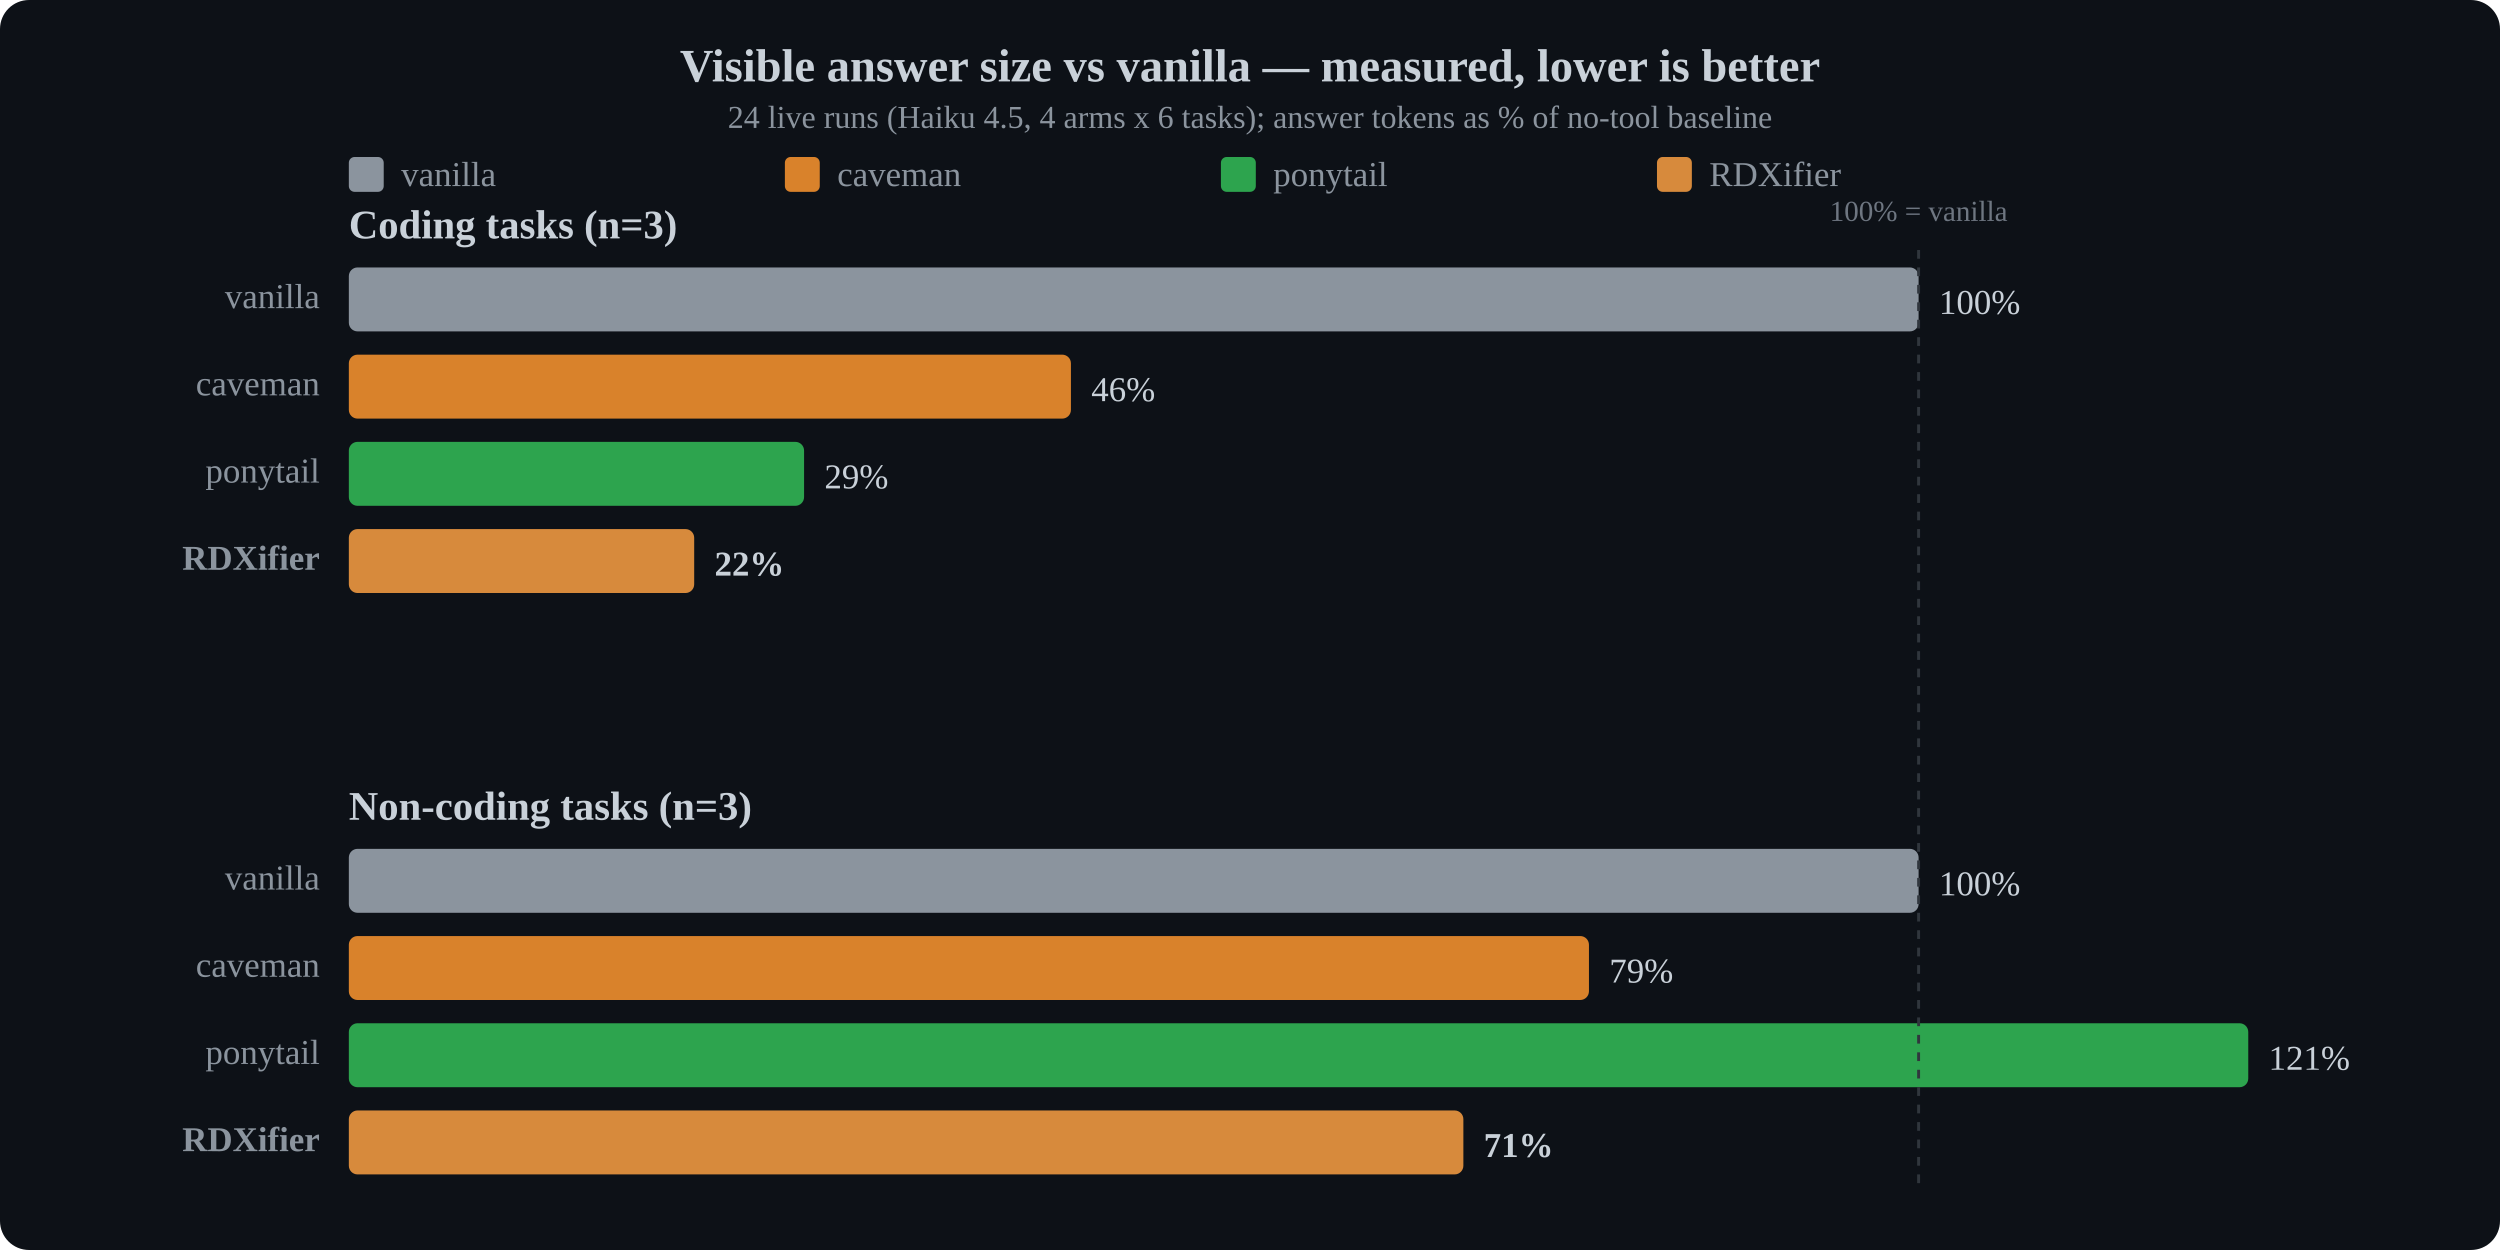
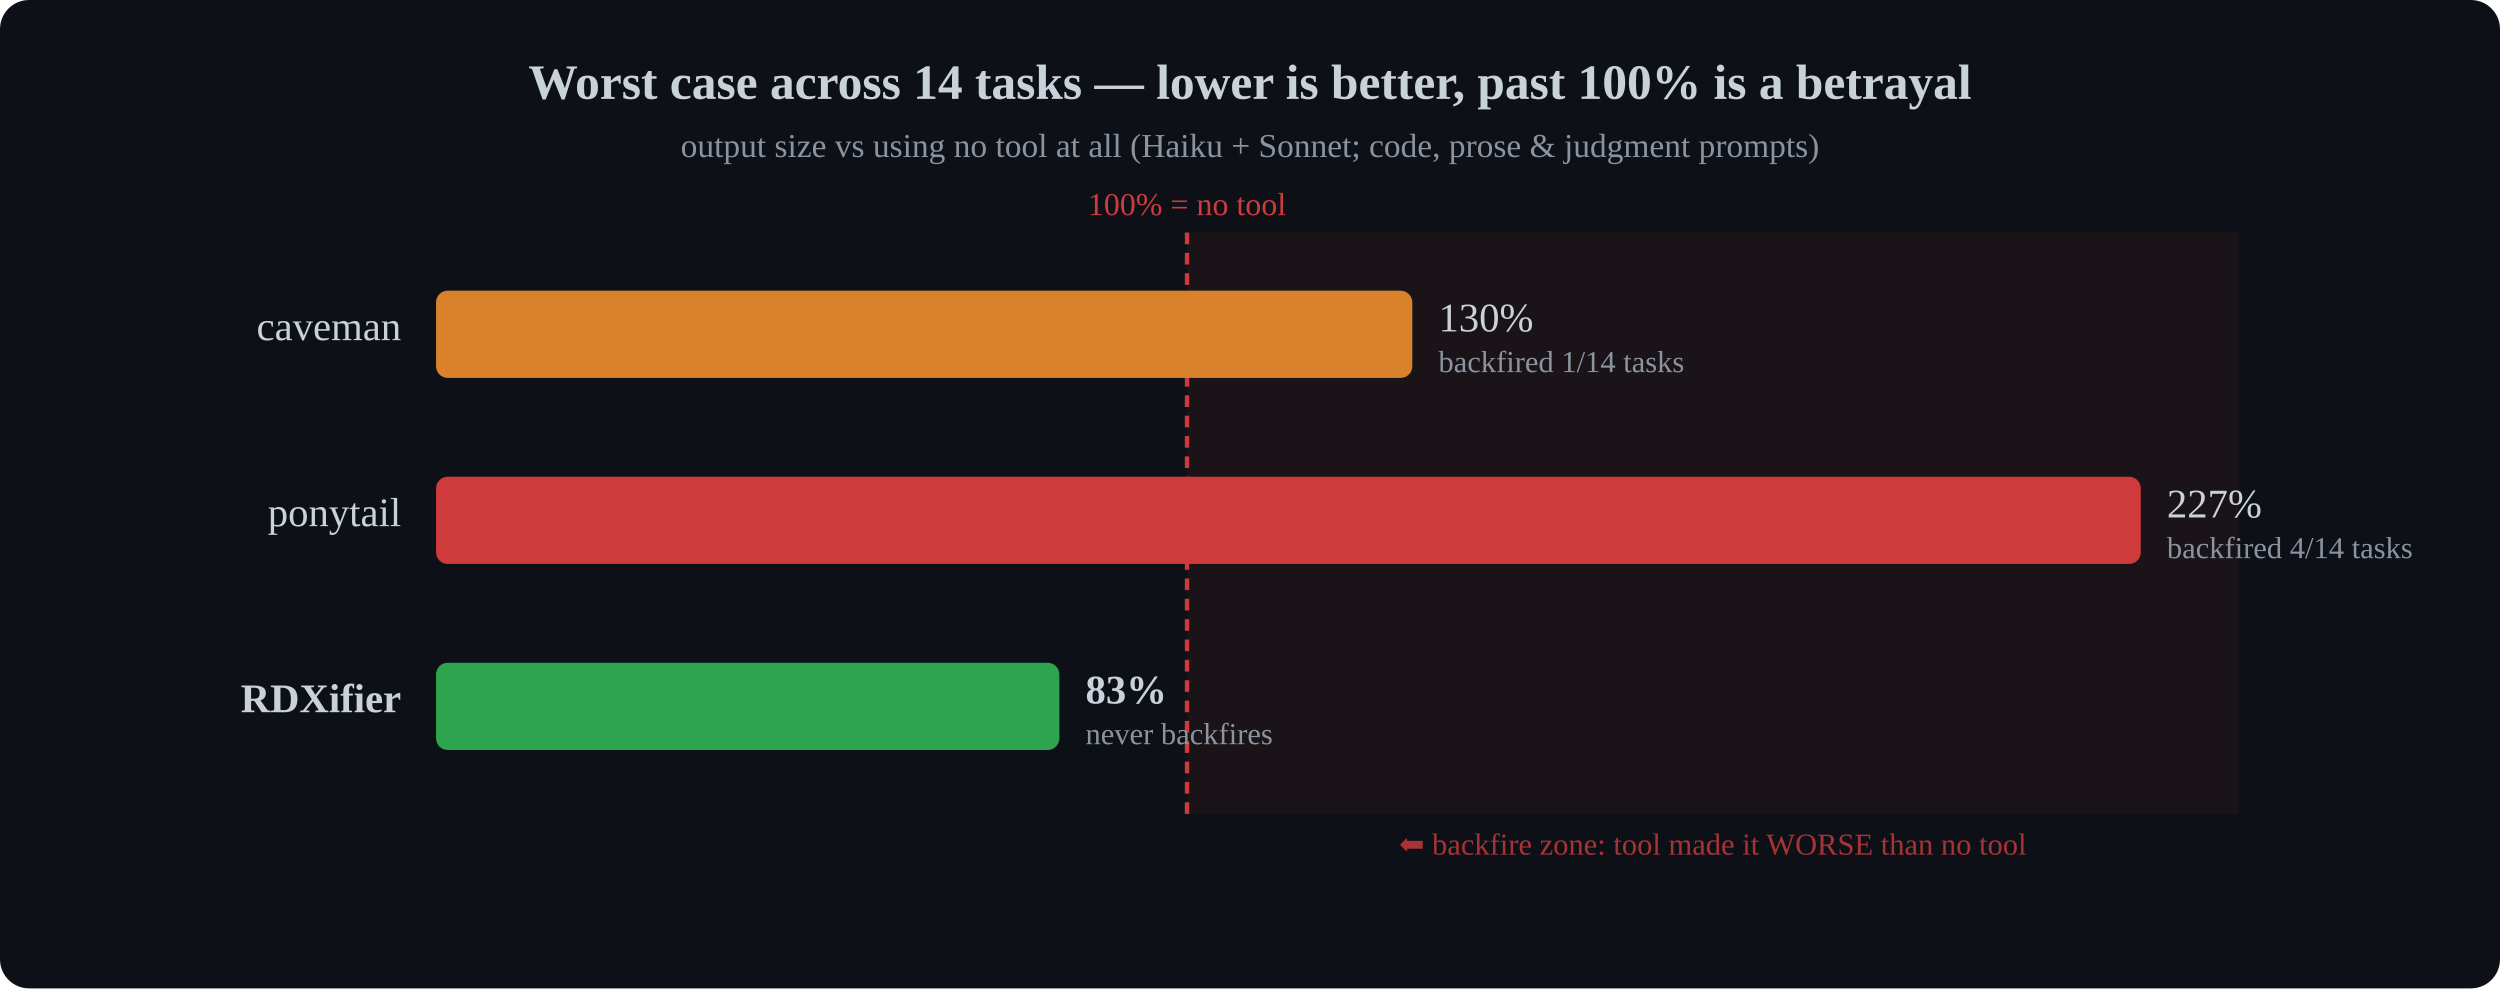
- <svg xmlns="http://www.w3.org/2000/svg" width="860" height="430" viewBox="0 0 860 430" role="img" aria-label="Visible answer size as percent of vanilla baseline, measured over 24 live model runs. Coding: rdxifier 14%, ponytail 29%, caveman 46%. Non-coding: caveman 79%, rdxifier 96%, ponytail 121%.">
-   <rect width="860" height="430" rx="10" fill="#0d1117" />
-   <text x="430" y="28" font-size="16" font-weight="700" fill="#c9d1d9" text-anchor="middle">Visible answer size vs vanilla — measured, lower is better</text>
-   <text x="430" y="44" font-size="11" fill="#8b949e" text-anchor="middle">24 live runs (Haiku 4.5, 4 arms x 6 tasks); answer tokens as % of no-tool baseline</text>
-   <rect x="120" y="54" width="12" height="12" rx="2" fill="#8b949e" />
-   <text x="138" y="64" font-size="12" fill="#8b949e">vanilla</text>
-   <rect x="270" y="54" width="12" height="12" rx="2" fill="#d9822b" />
-   <text x="288" y="64" font-size="12" fill="#8b949e">caveman</text>
-   <rect x="420" y="54" width="12" height="12" rx="2" fill="#2da44e" />
-   <text x="438" y="64" font-size="12" fill="#8b949e">ponytail</text>
-   <rect x="570" y="54" width="12" height="12" rx="2" fill="#d78a3c" />
-   <text x="588" y="64" font-size="12" fill="#8b949e">RDXifier</text>
-   <text x="120" y="82" font-size="14" font-weight="600" fill="#c9d1d9">Coding tasks (n=3)</text>
-   <text x="110" y="106" font-size="12" fill="#8b949e" text-anchor="end">vanilla</text>
-   <rect x="120" y="92" width="540" height="22" rx="3" fill="#8b949e" />
-   <text x="667" y="108" font-size="12" fill="#c9d1d9">100%</text>
-   <text x="110" y="136" font-size="12" fill="#8b949e" text-anchor="end">caveman</text>
-   <rect x="120" y="122" width="248.4" height="22" rx="3" fill="#d9822b" />
-   <text x="375.4" y="138" font-size="12" fill="#c9d1d9">46%</text>
-   <text x="110" y="166" font-size="12" fill="#8b949e" text-anchor="end">ponytail</text>
-   <rect x="120" y="152" width="156.6" height="22" rx="3" fill="#2da44e" />
-   <text x="283.6" y="168" font-size="12" fill="#c9d1d9">29%</text>
-   <text x="110" y="196" font-size="12" fill="#8b949e" text-anchor="end" font-weight="700">RDXifier</text>
-   <rect x="120" y="182" width="118.8" height="22" rx="3" fill="#d78a3c" />
-   <text x="245.8" y="198" font-size="12" fill="#c9d1d9" font-weight="700">22%</text>
-   <text x="120" y="282" font-size="14" font-weight="600" fill="#c9d1d9">Non-coding tasks (n=3)</text>
-   <text x="110" y="306" font-size="12" fill="#8b949e" text-anchor="end">vanilla</text>
-   <rect x="120" y="292" width="540" height="22" rx="3" fill="#8b949e" />
-   <text x="667" y="308" font-size="12" fill="#c9d1d9">100%</text>
-   <text x="110" y="336" font-size="12" fill="#8b949e" text-anchor="end">caveman</text>
-   <rect x="120" y="322" width="426.6" height="22" rx="3" fill="#d9822b" />
-   <text x="553.6" y="338" font-size="12" fill="#c9d1d9">79%</text>
-   <text x="110" y="366" font-size="12" fill="#8b949e" text-anchor="end">ponytail</text>
-   <rect x="120" y="352" width="653.4" height="22" rx="3" fill="#2da44e" />
-   <text x="780.4" y="368" font-size="12" fill="#c9d1d9">121%</text>
-   <text x="110" y="396" font-size="12" fill="#8b949e" text-anchor="end" font-weight="700">RDXifier</text>
-   <rect x="120" y="382" width="383.4" height="22" rx="3" fill="#d78a3c" />
-   <text x="510.4" y="398" font-size="12" fill="#c9d1d9" font-weight="700">71%</text>
-   <line x1="660" y1="86" x2="660" y2="410" stroke="#30363d" stroke-width="1" stroke-dasharray="3 3" />
-   <text x="660" y="76" font-size="10" fill="#6e7681" text-anchor="middle">100% = vanilla</text>
+ <svg xmlns="http://www.w3.org/2000/svg" width="860" height="340" viewBox="0 0 860 340" role="img" aria-label="Worst-case output size across 14 tasks as percent of the no-tool baseline. ponytail 227% (backfired 4 tasks), caveman 130% (1), RDXifier 83% (never backfires).">
+   <rect width="860" height="340" rx="10" fill="#0d1117" />
+   <text x="430" y="34" font-size="17" font-weight="700" fill="#c9d1d9" text-anchor="middle">Worst case across 14 tasks — lower is better, past 100% is a betrayal</text>
+   <text x="430" y="54" font-size="11.5" fill="#8b949e" text-anchor="middle">output size vs using no tool at all (Haiku + Sonnet; code, prose &amp; judgment prompts)</text>
+   <rect x="408.333" y="80" width="361.667" height="200" fill="#cf3b3b" opacity="0.07" />
+   <line x1="408.333" y1="80" x2="408.333" y2="280" stroke="#cf3b3b" stroke-width="1.5" stroke-dasharray="4 3" />
+   <text x="408.333" y="74" font-size="11" fill="#cf3b3b" text-anchor="middle">100% = no tool</text>
+   <text x="589.167" y="294" font-size="10.5" fill="#cf3b3b" text-anchor="middle" opacity="0.8">⬅ backfire zone: tool made it WORSE than no tool</text>
+   <text x="138" y="117" font-size="14" fill="#c9d1d9" text-anchor="end">caveman</text>
+   <rect x="150" y="100" width="335.833" height="30" rx="4" fill="#d9822b" />
+   <text x="494.833" y="114" font-size="14" fill="#c9d1d9">130%</text>
+   <text x="494.833" y="128" font-size="10.5" fill="#8b949e">backfired 1/14 tasks</text>
+   <text x="138" y="181" font-size="14" fill="#c9d1d9" text-anchor="end">ponytail</text>
+   <rect x="150" y="164" width="586.417" height="30" rx="4" fill="#cf3b3b" />
+   <text x="745.417" y="178" font-size="14" fill="#c9d1d9">227%</text>
+   <text x="745.417" y="192" font-size="10.5" fill="#8b949e">backfired 4/14 tasks</text>
+   <text x="138" y="245" font-size="14" fill="#c9d1d9" text-anchor="end" font-weight="700">RDXifier</text>
+   <rect x="150" y="228" width="214.417" height="30" rx="4" fill="#2da44e" />
+   <text x="373.417" y="242" font-size="14" fill="#c9d1d9" font-weight="700">83%</text>
+   <text x="373.417" y="256" font-size="10.5" fill="#8b949e">never backfires</text>
</svg>
